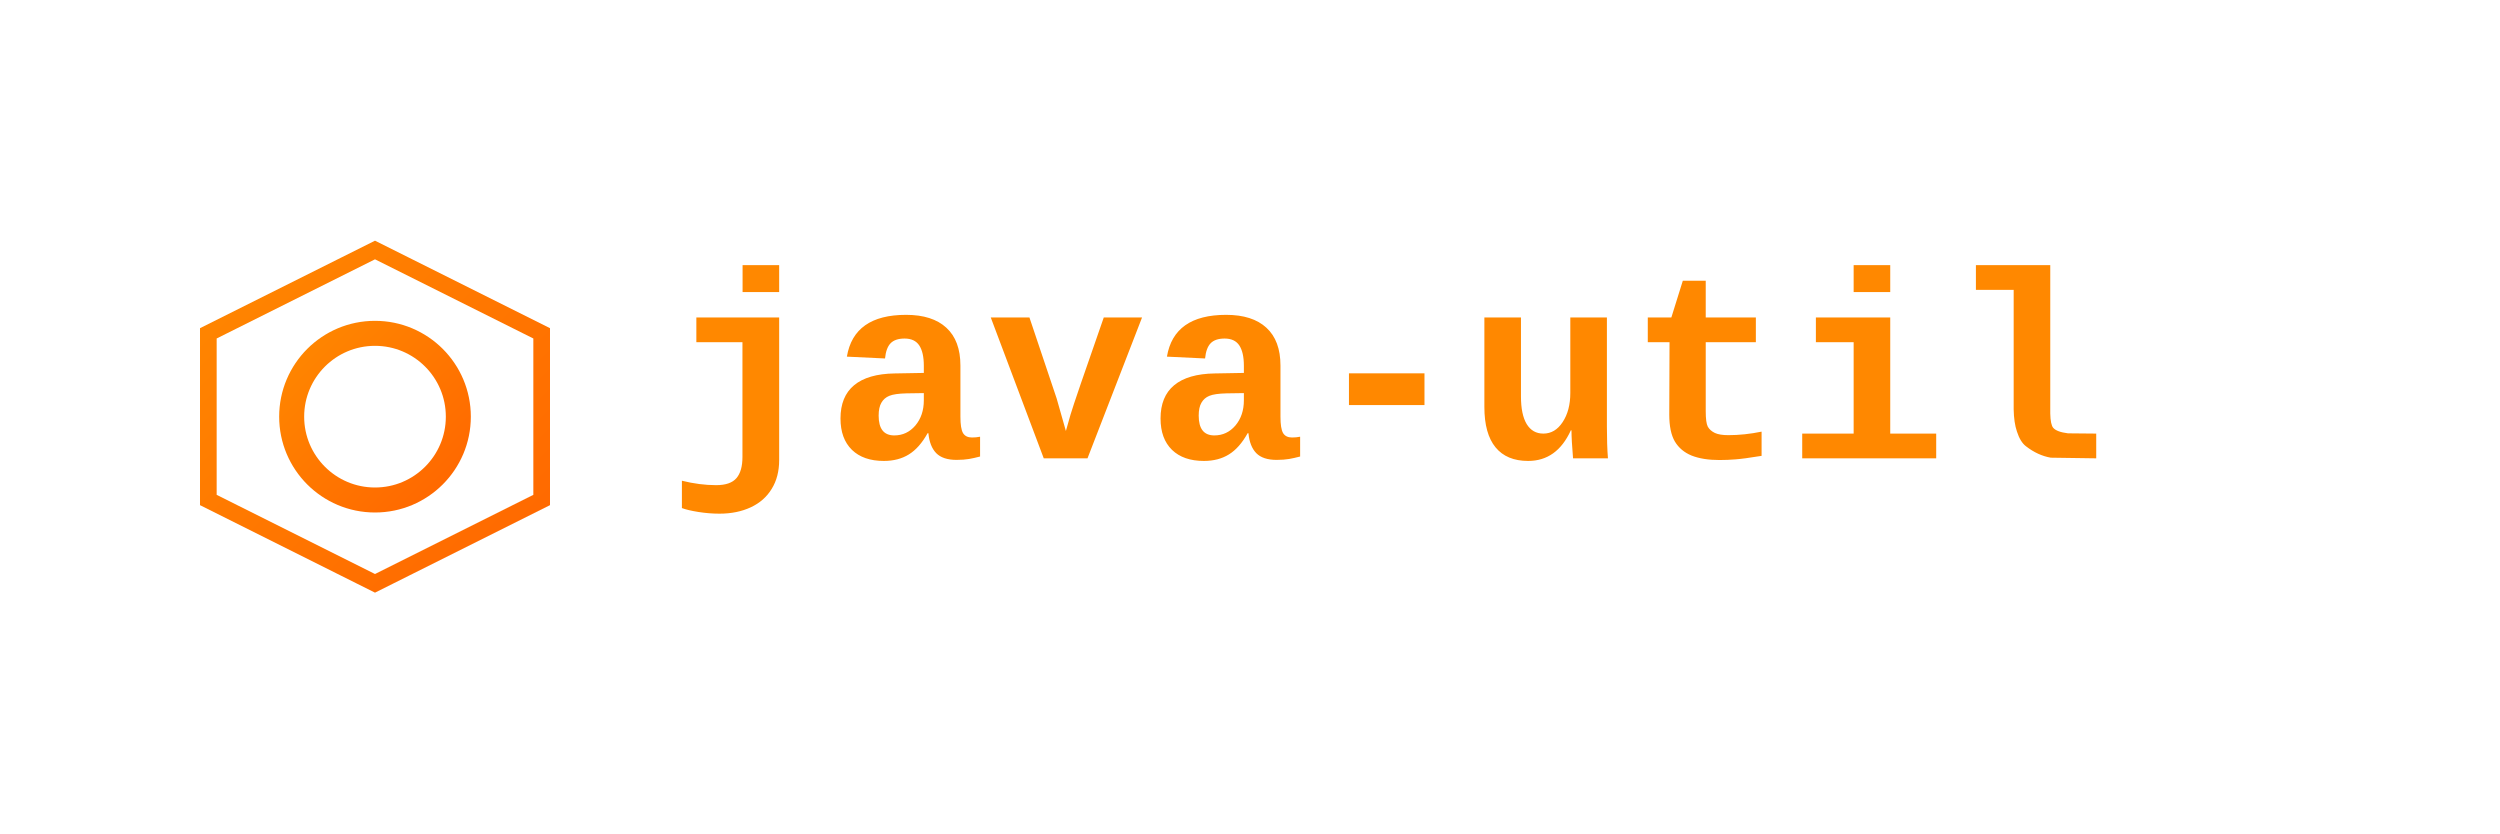
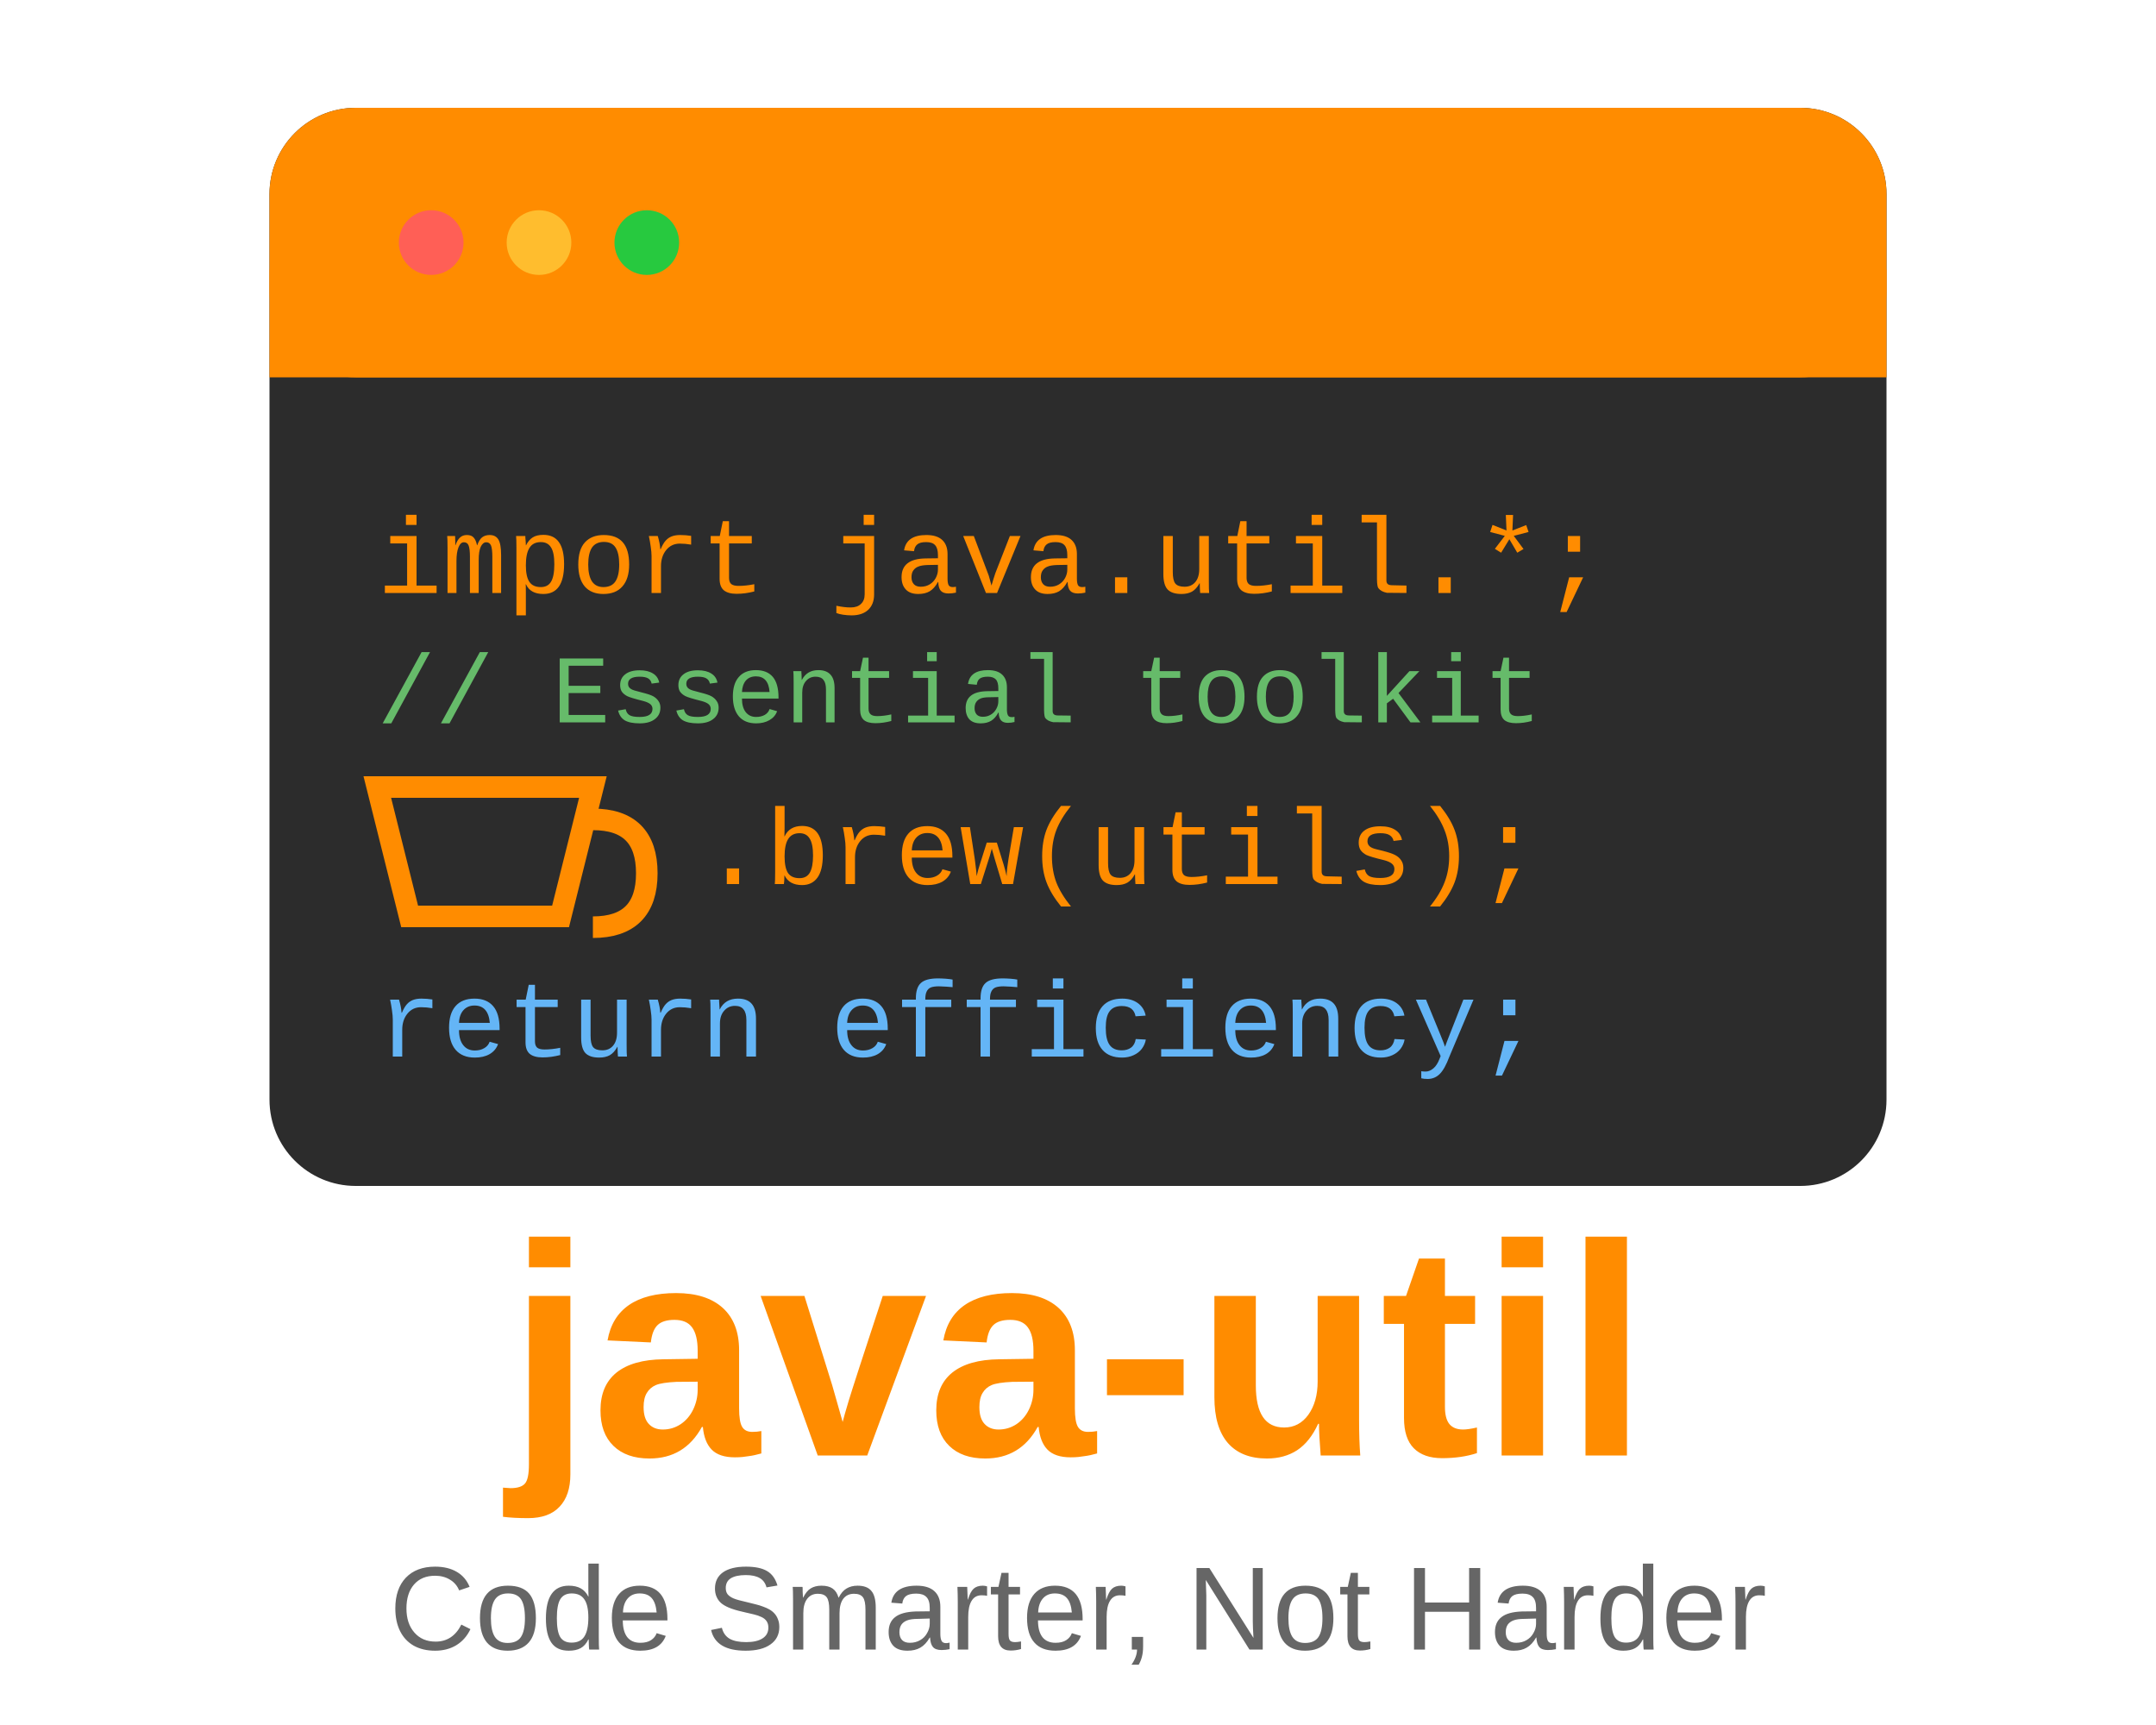
- <svg xmlns="http://www.w3.org/2000/svg" width="300" height="100" viewBox="0 0 300 100">
-   <defs>
-     <linearGradient id="horizGrad" x1="0%" y1="0%" x2="100%" y2="100%">
-       <stop offset="0%" style="stop-color:#ff8800;stop-opacity:1" />
-       <stop offset="100%" style="stop-color:#ff6600;stop-opacity:1" />
-     </linearGradient>
-   </defs>
-   <g transform="translate(20, 25)">
-     <path d="M25 5 L45 15 L45 35 L25 45 L5 35 L5 15 Z" fill="none" stroke="url(#horizGrad)" stroke-width="2" />
-     <circle cx="25" cy="25" r="10" fill="none" stroke="url(#horizGrad)" stroke-width="3" />
-   </g>
-   <text x="80" y="55" font-family="'JetBrains Mono', 'Courier New', monospace" font-size="32" font-weight="800" fill="#ff8800">java-util</text>
+ <svg xmlns="http://www.w3.org/2000/svg" width="200" height="160" viewBox="0 0 200 160">
+   <rect x="25" y="10" width="150" height="100" fill="#2c2c2c" rx="8" ry="8" />
+   <rect x="25" y="10" width="150" height="25" fill="#FF8C00" rx="8" ry="8" />
+   <rect x="25" y="25" width="150" height="10" fill="#FF8C00" />
+   <circle cx="40" cy="22.5" r="3" fill="#ff5f56" />
+   <circle cx="50" cy="22.5" r="3" fill="#ffbd2e" />
+   <circle cx="60" cy="22.5" r="3" fill="#27c93f" />
+   <text x="35" y="55" font-family="Courier New, monospace" font-size="10" fill="#FF8C00">import java.util.*;</text>
+   <text x="35" y="67" font-family="Courier New, monospace" font-size="9" fill="#66BB6A">// Essential toolkit</text>
+   <path d="M35 73 L38 85 L52 85 L55 73 Z" fill="none" stroke="#FF8C00" stroke-width="2" />
+   <path d="M55 76 Q60 76 60 81 Q60 86 55 86" fill="none" stroke="#FF8C00" stroke-width="2" />
+   <text x="65" y="82" font-family="Courier New, monospace" font-size="10" fill="#FF8C00">.brew(utils);</text>
+   <text x="35" y="98" font-family="Courier New, monospace" font-size="10" fill="#64B5F6">return efficiency;</text>
+   <text x="100" y="135" text-anchor="middle" font-family="Arial, sans-serif" font-size="28" font-weight="bold" fill="#FF8C00">java-util</text>
+   <text x="100" y="153" text-anchor="middle" font-family="Arial, sans-serif" font-size="11" fill="#666666">Code Smarter, Not Harder</text>
</svg>
